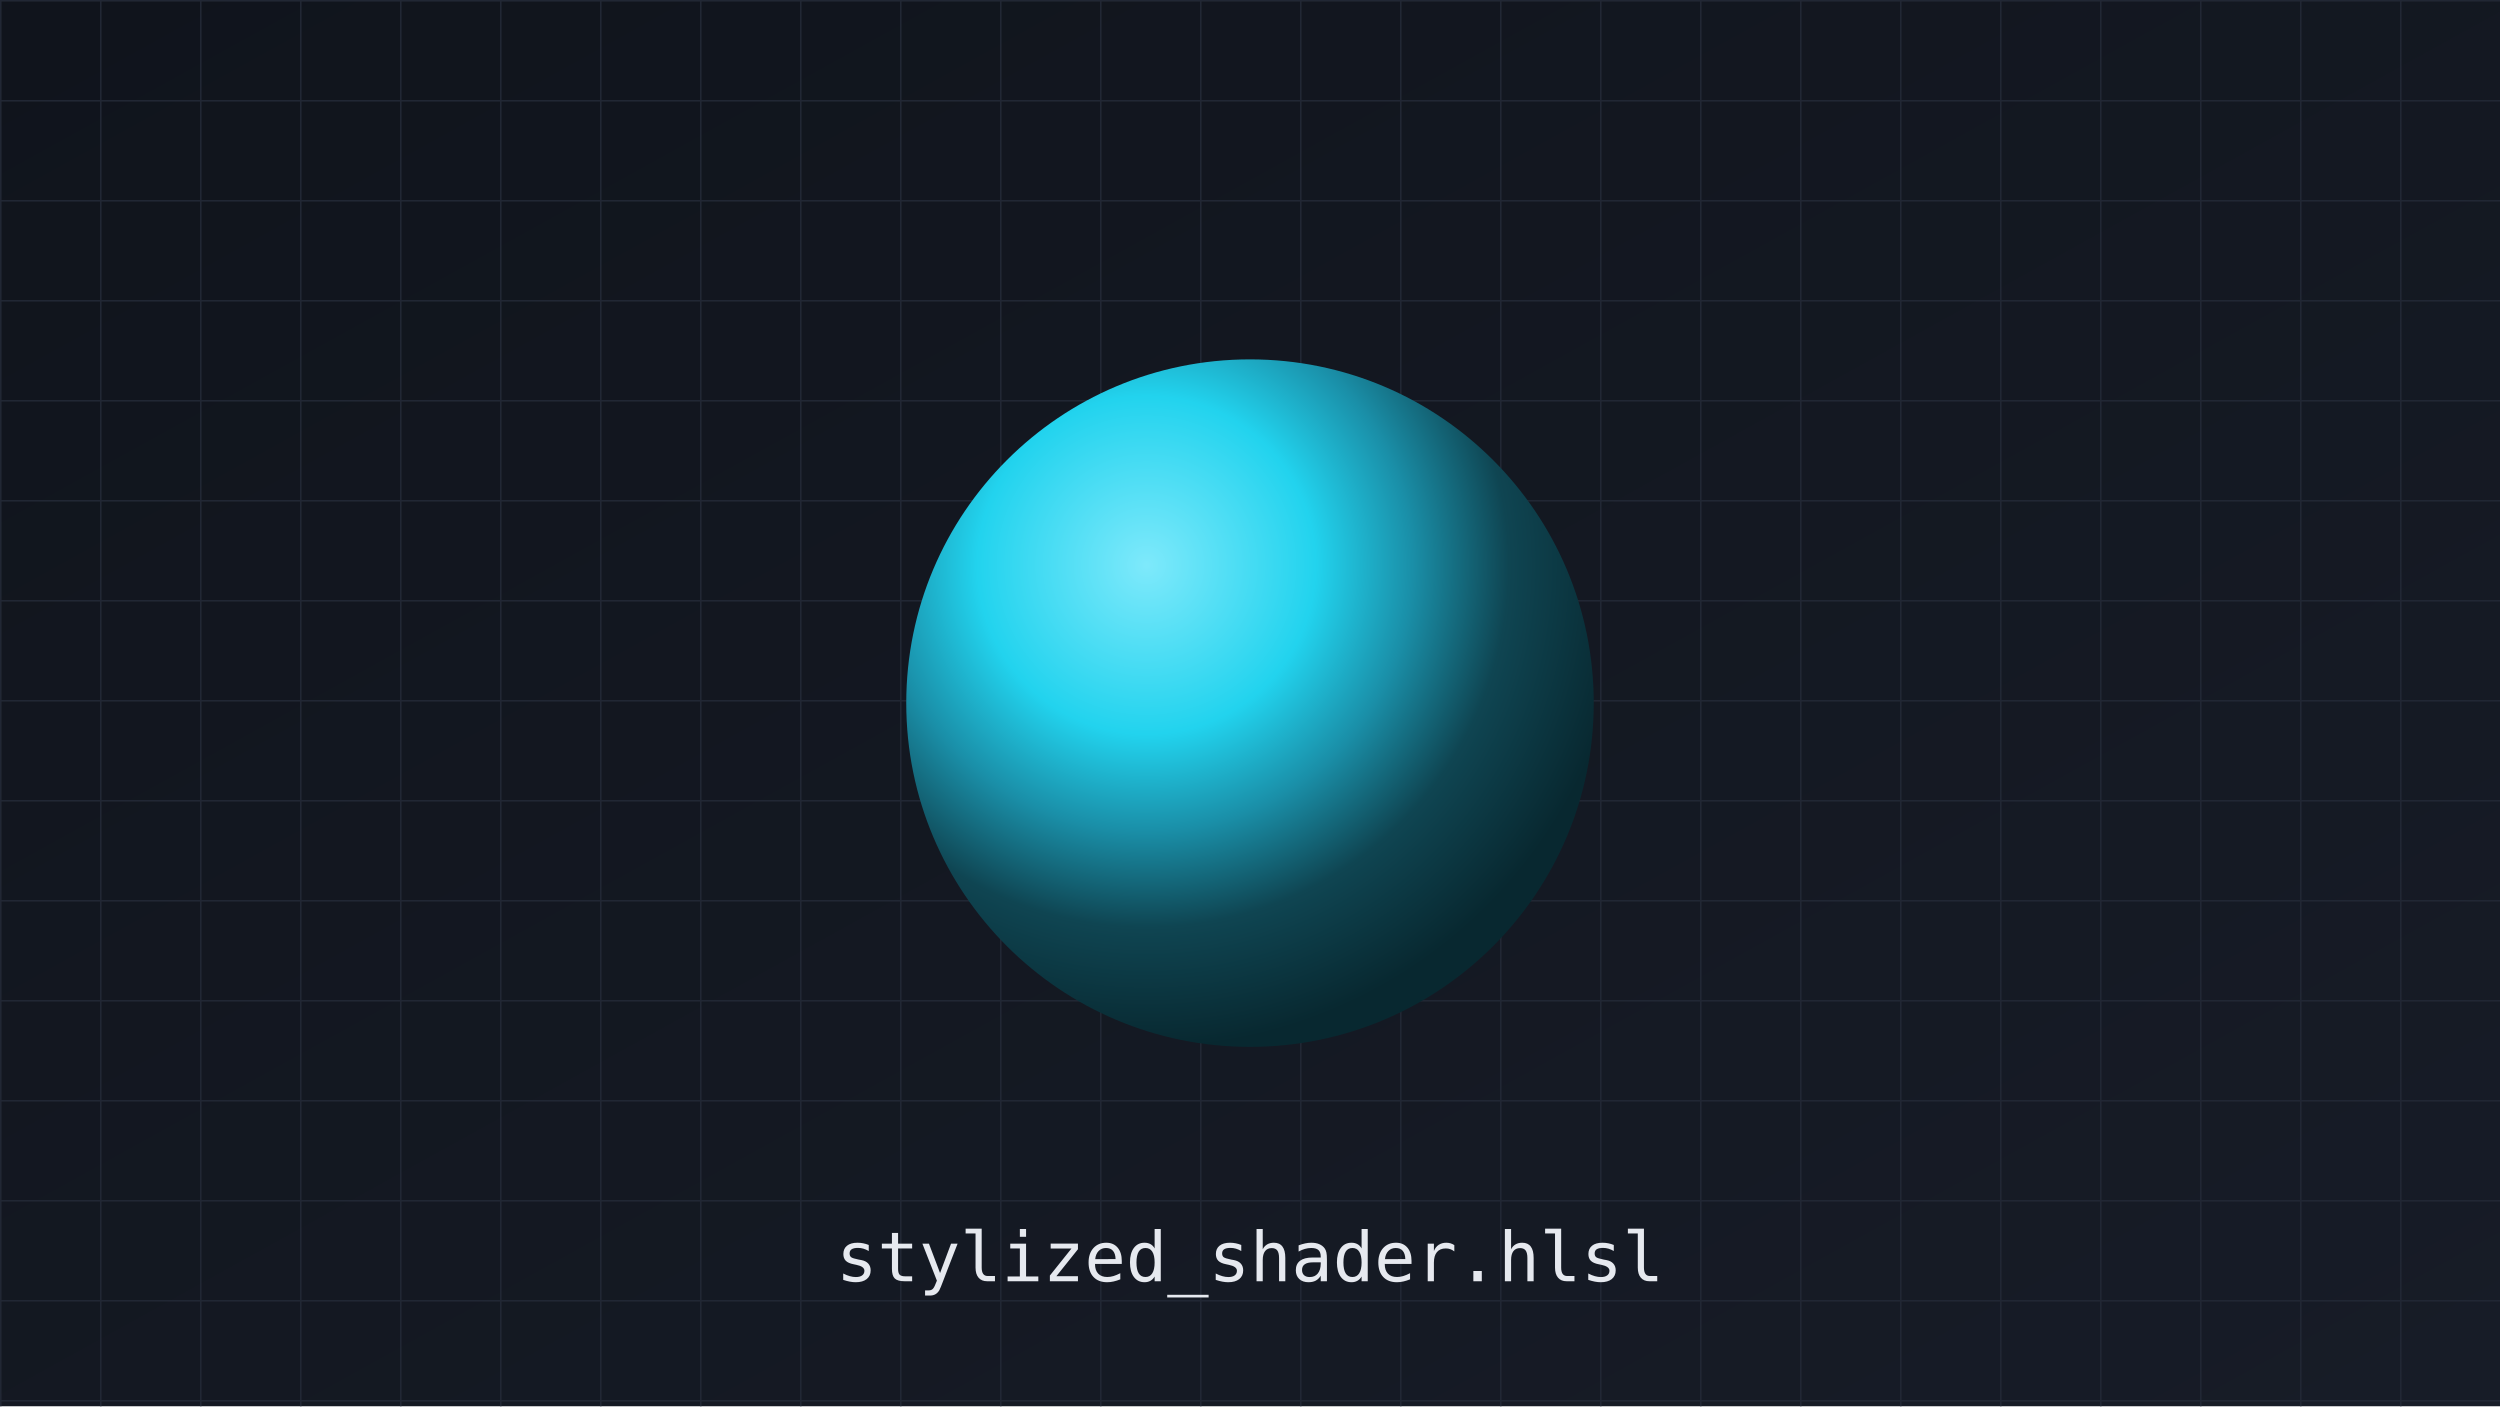
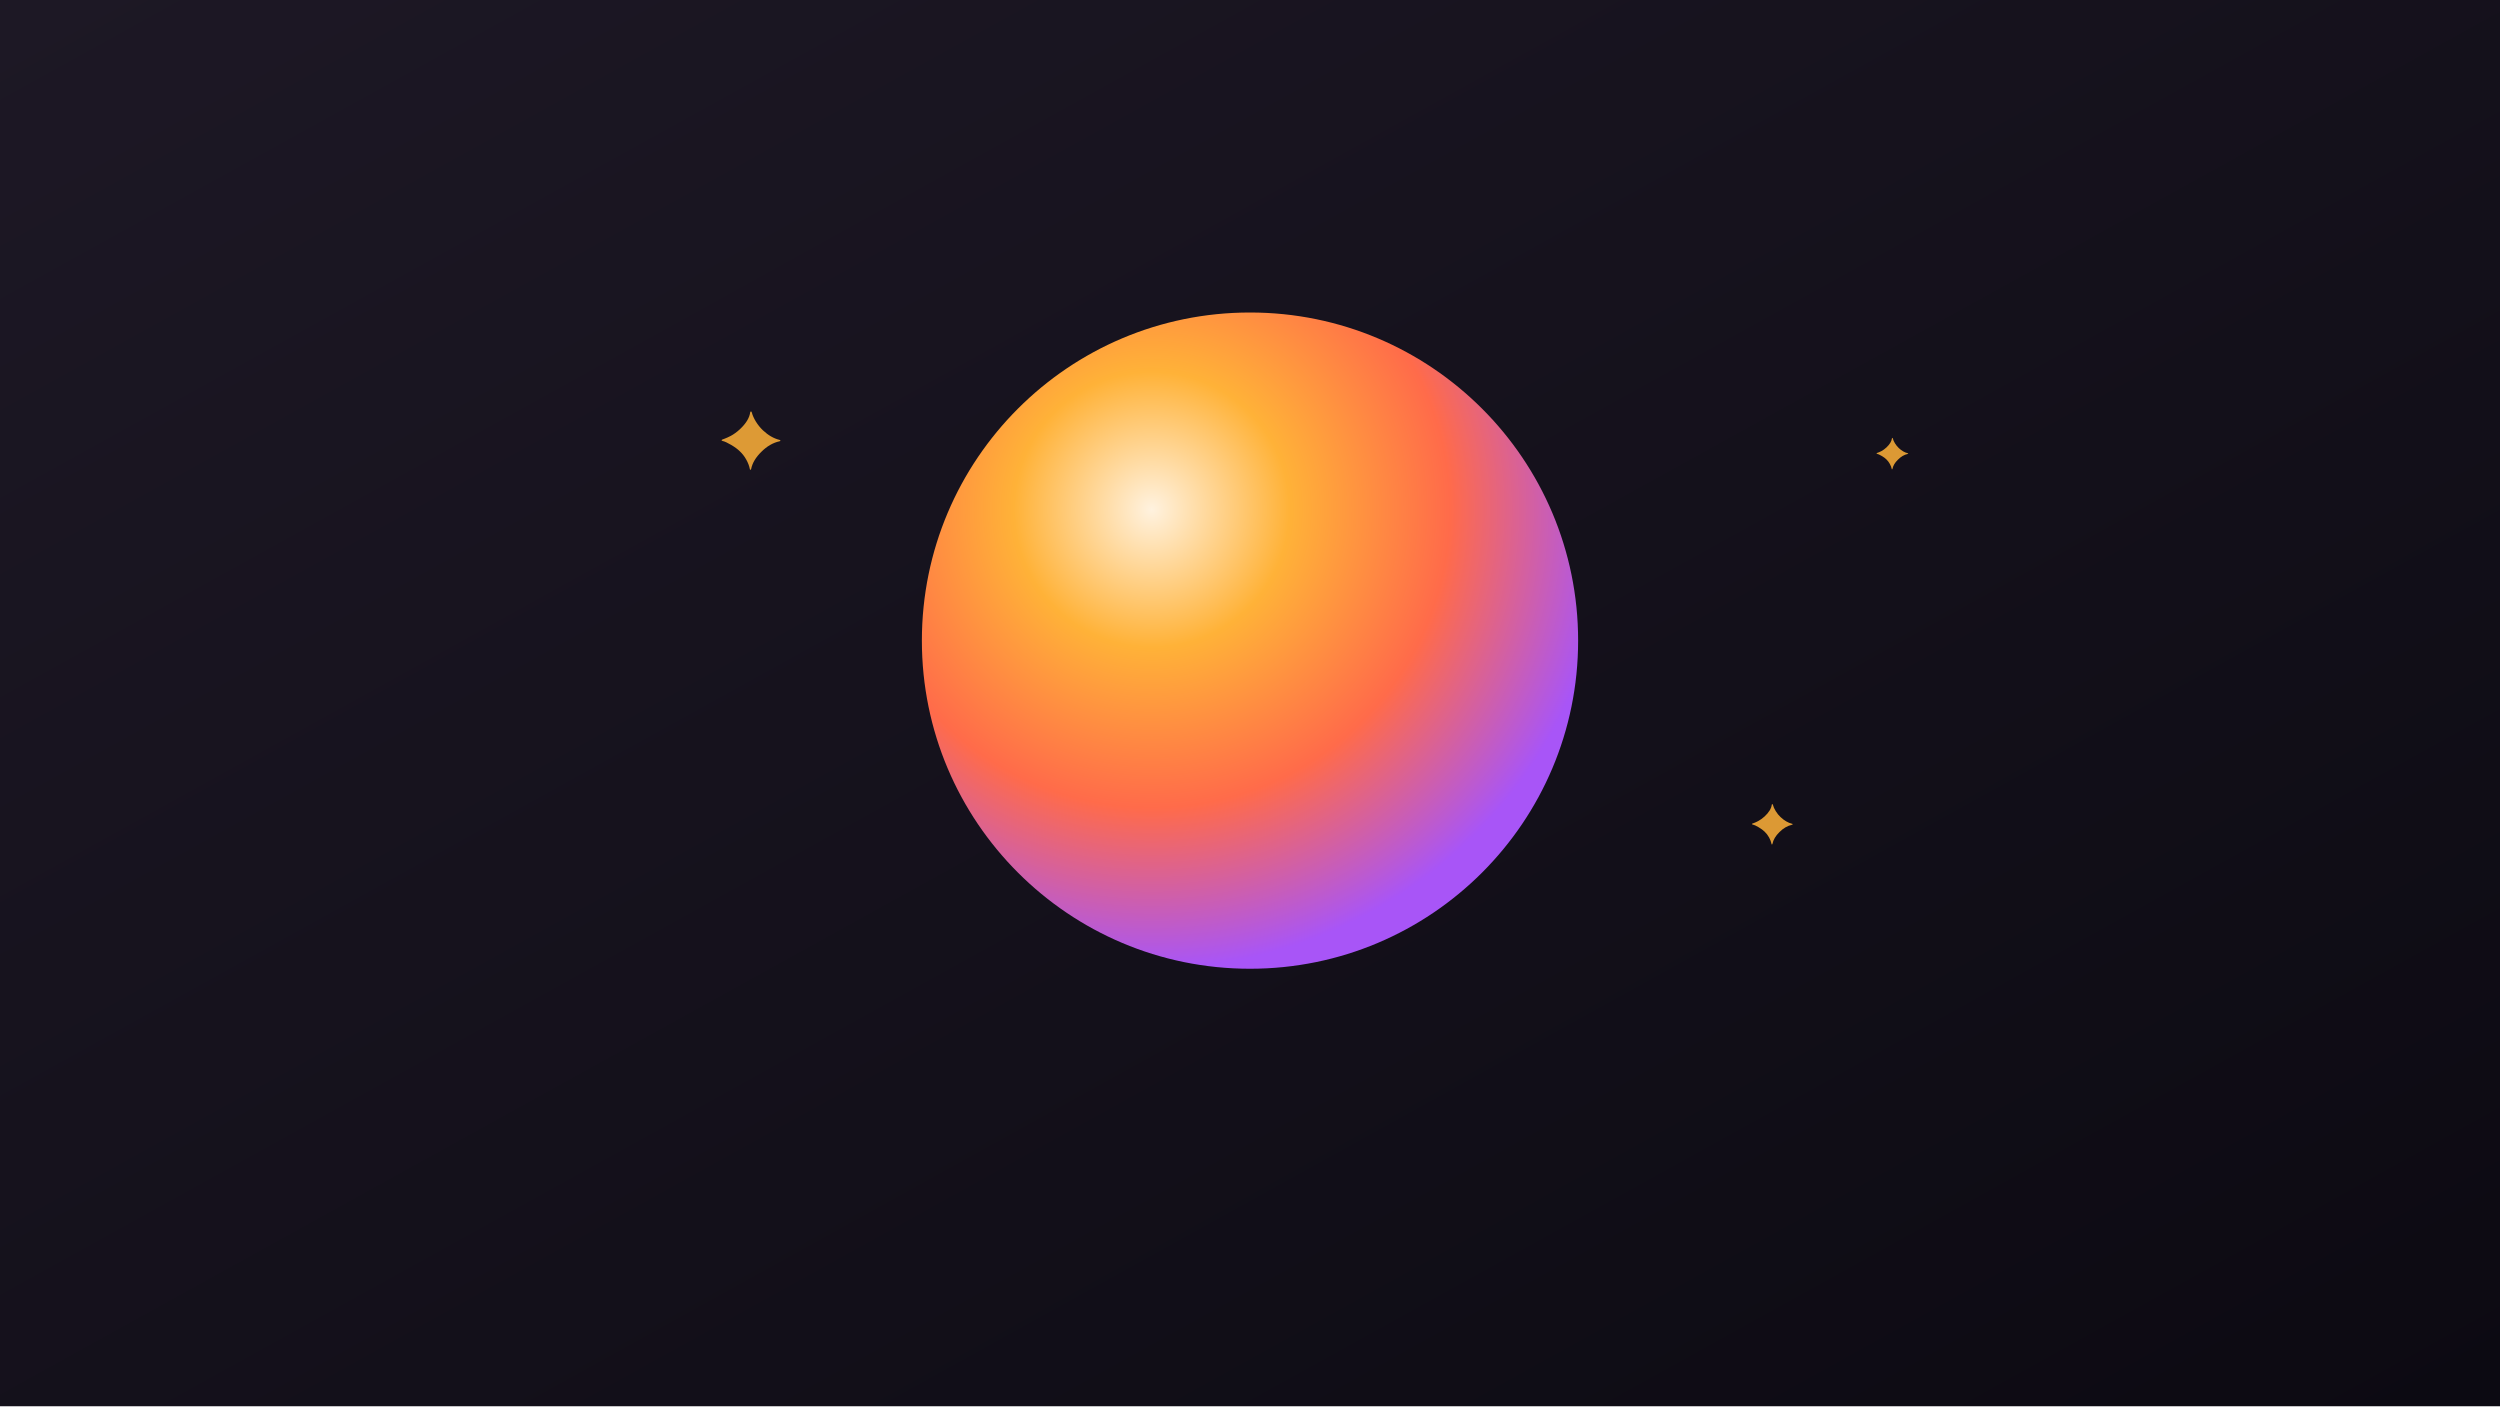
<svg xmlns="http://www.w3.org/2000/svg" viewBox="0 0 800 450" width="800" height="450">
  <defs>
-     <linearGradient id="bg3" x1="0" y1="0" x2="1" y2="1">
-       <stop offset="0%" stop-color="#10141c" />
-       <stop offset="100%" stop-color="#171c27" />
+     <linearGradient id="bg" x1="0" y1="0" x2="1" y2="1">
+       <stop offset="0%" stop-color="#1d1825" />
+       <stop offset="100%" stop-color="#0c0a12" />
    </linearGradient>
-     <pattern id="grid3" width="32" height="32" patternUnits="userSpaceOnUse">
-       <path d="M 32 0 L 0 0 0 32" fill="none" stroke="#212734" stroke-width="1" />
-     </pattern>
    <radialGradient id="sphere" cx="35%" cy="30%" r="70%">
-       <stop offset="0%" stop-color="#7ee9fb" />
-       <stop offset="35%" stop-color="#22d3ee" />
-       <stop offset="55%" stop-color="#1a8fa8" />
-       <stop offset="75%" stop-color="#0f4552" />
-       <stop offset="100%" stop-color="#082830" />
+       <stop offset="0%" stop-color="#fff2df" />
+       <stop offset="30%" stop-color="#ffb238" />
+       <stop offset="65%" stop-color="#ff6b4a" />
+       <stop offset="100%" stop-color="#a855f7" />
    </radialGradient>
  </defs>
-   <rect width="800" height="450" fill="url(#bg3)" />
-   <rect width="800" height="450" fill="url(#grid3)" />
-   <circle cx="400" cy="225" r="110" fill="url(#sphere)" />
-   <text x="400" y="410" font-family="JetBrains Mono, monospace" font-size="22" fill="#e6e9ef" text-anchor="middle">stylized_shader.hlsl</text>
+   <rect width="800" height="450" fill="url(#bg)" />
+   <circle cx="400" cy="205" r="105" fill="url(#sphere)" />
+   <g fill="#ffb238" opacity="0.85">
+     <text x="230" y="150" font-size="26">✦</text>
+     <text x="560" y="270" font-size="18">✦</text>
+     <text x="600" y="150" font-size="14">✦</text>
+   </g>
</svg>
